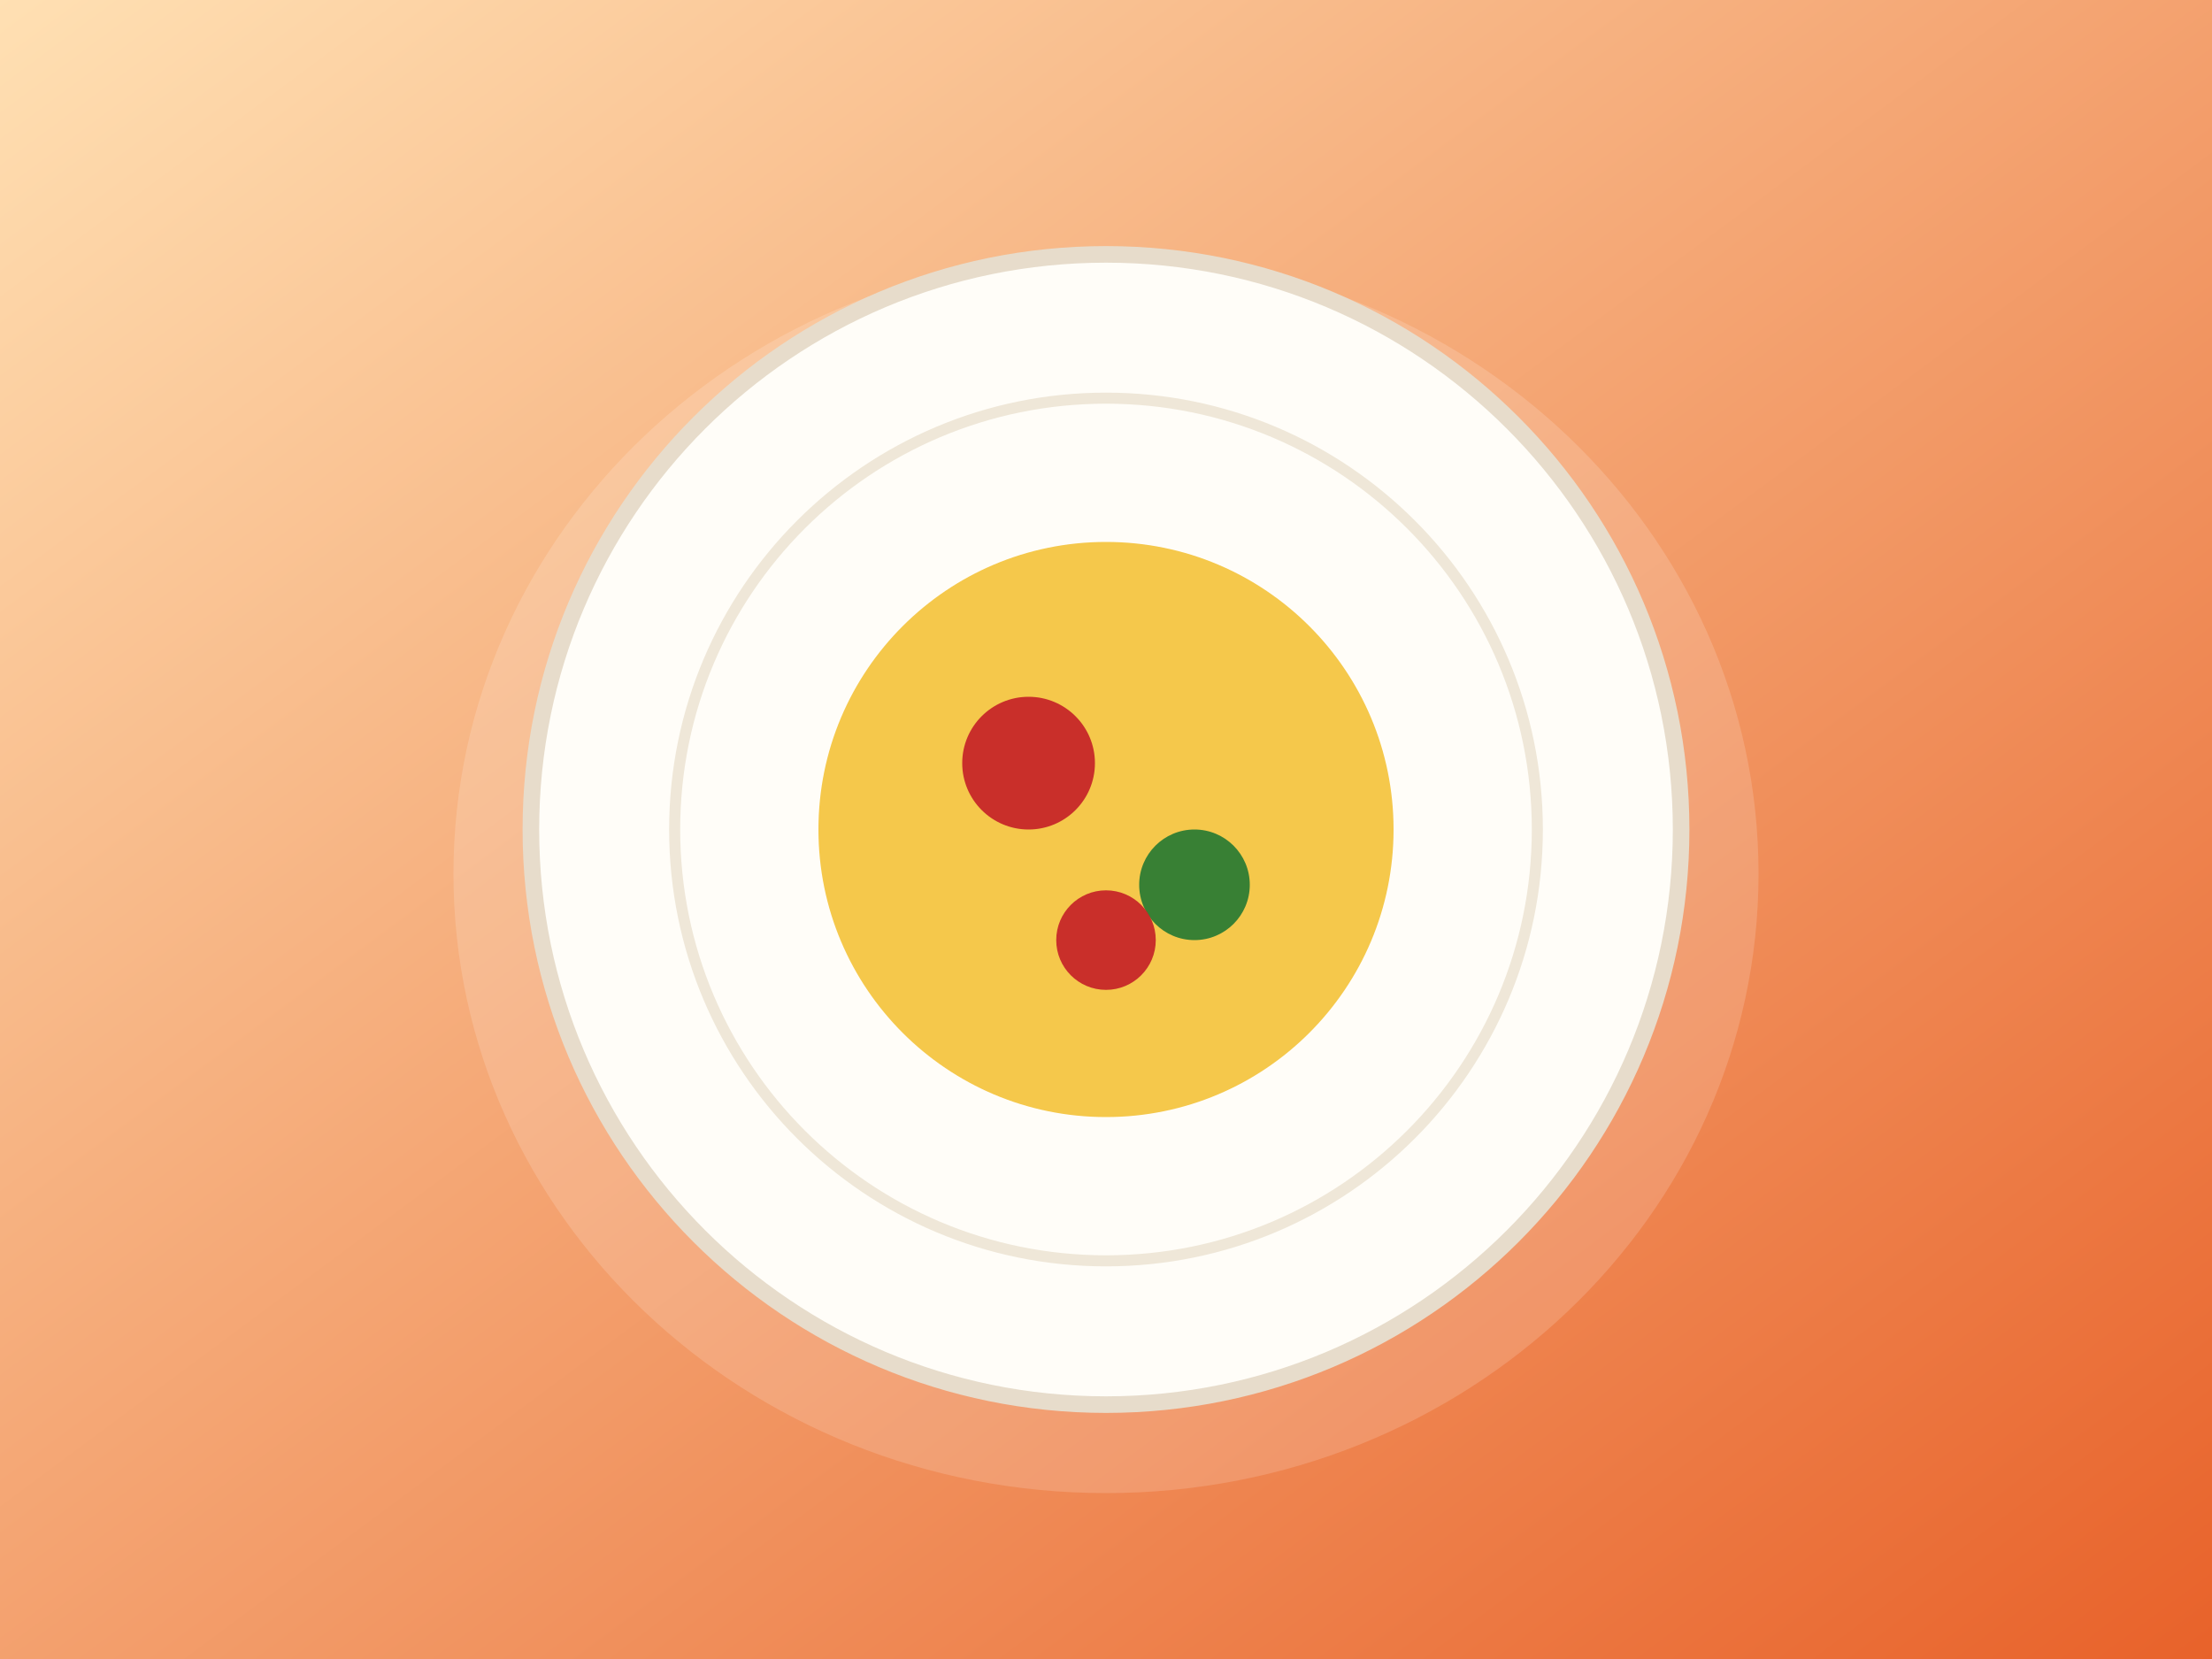
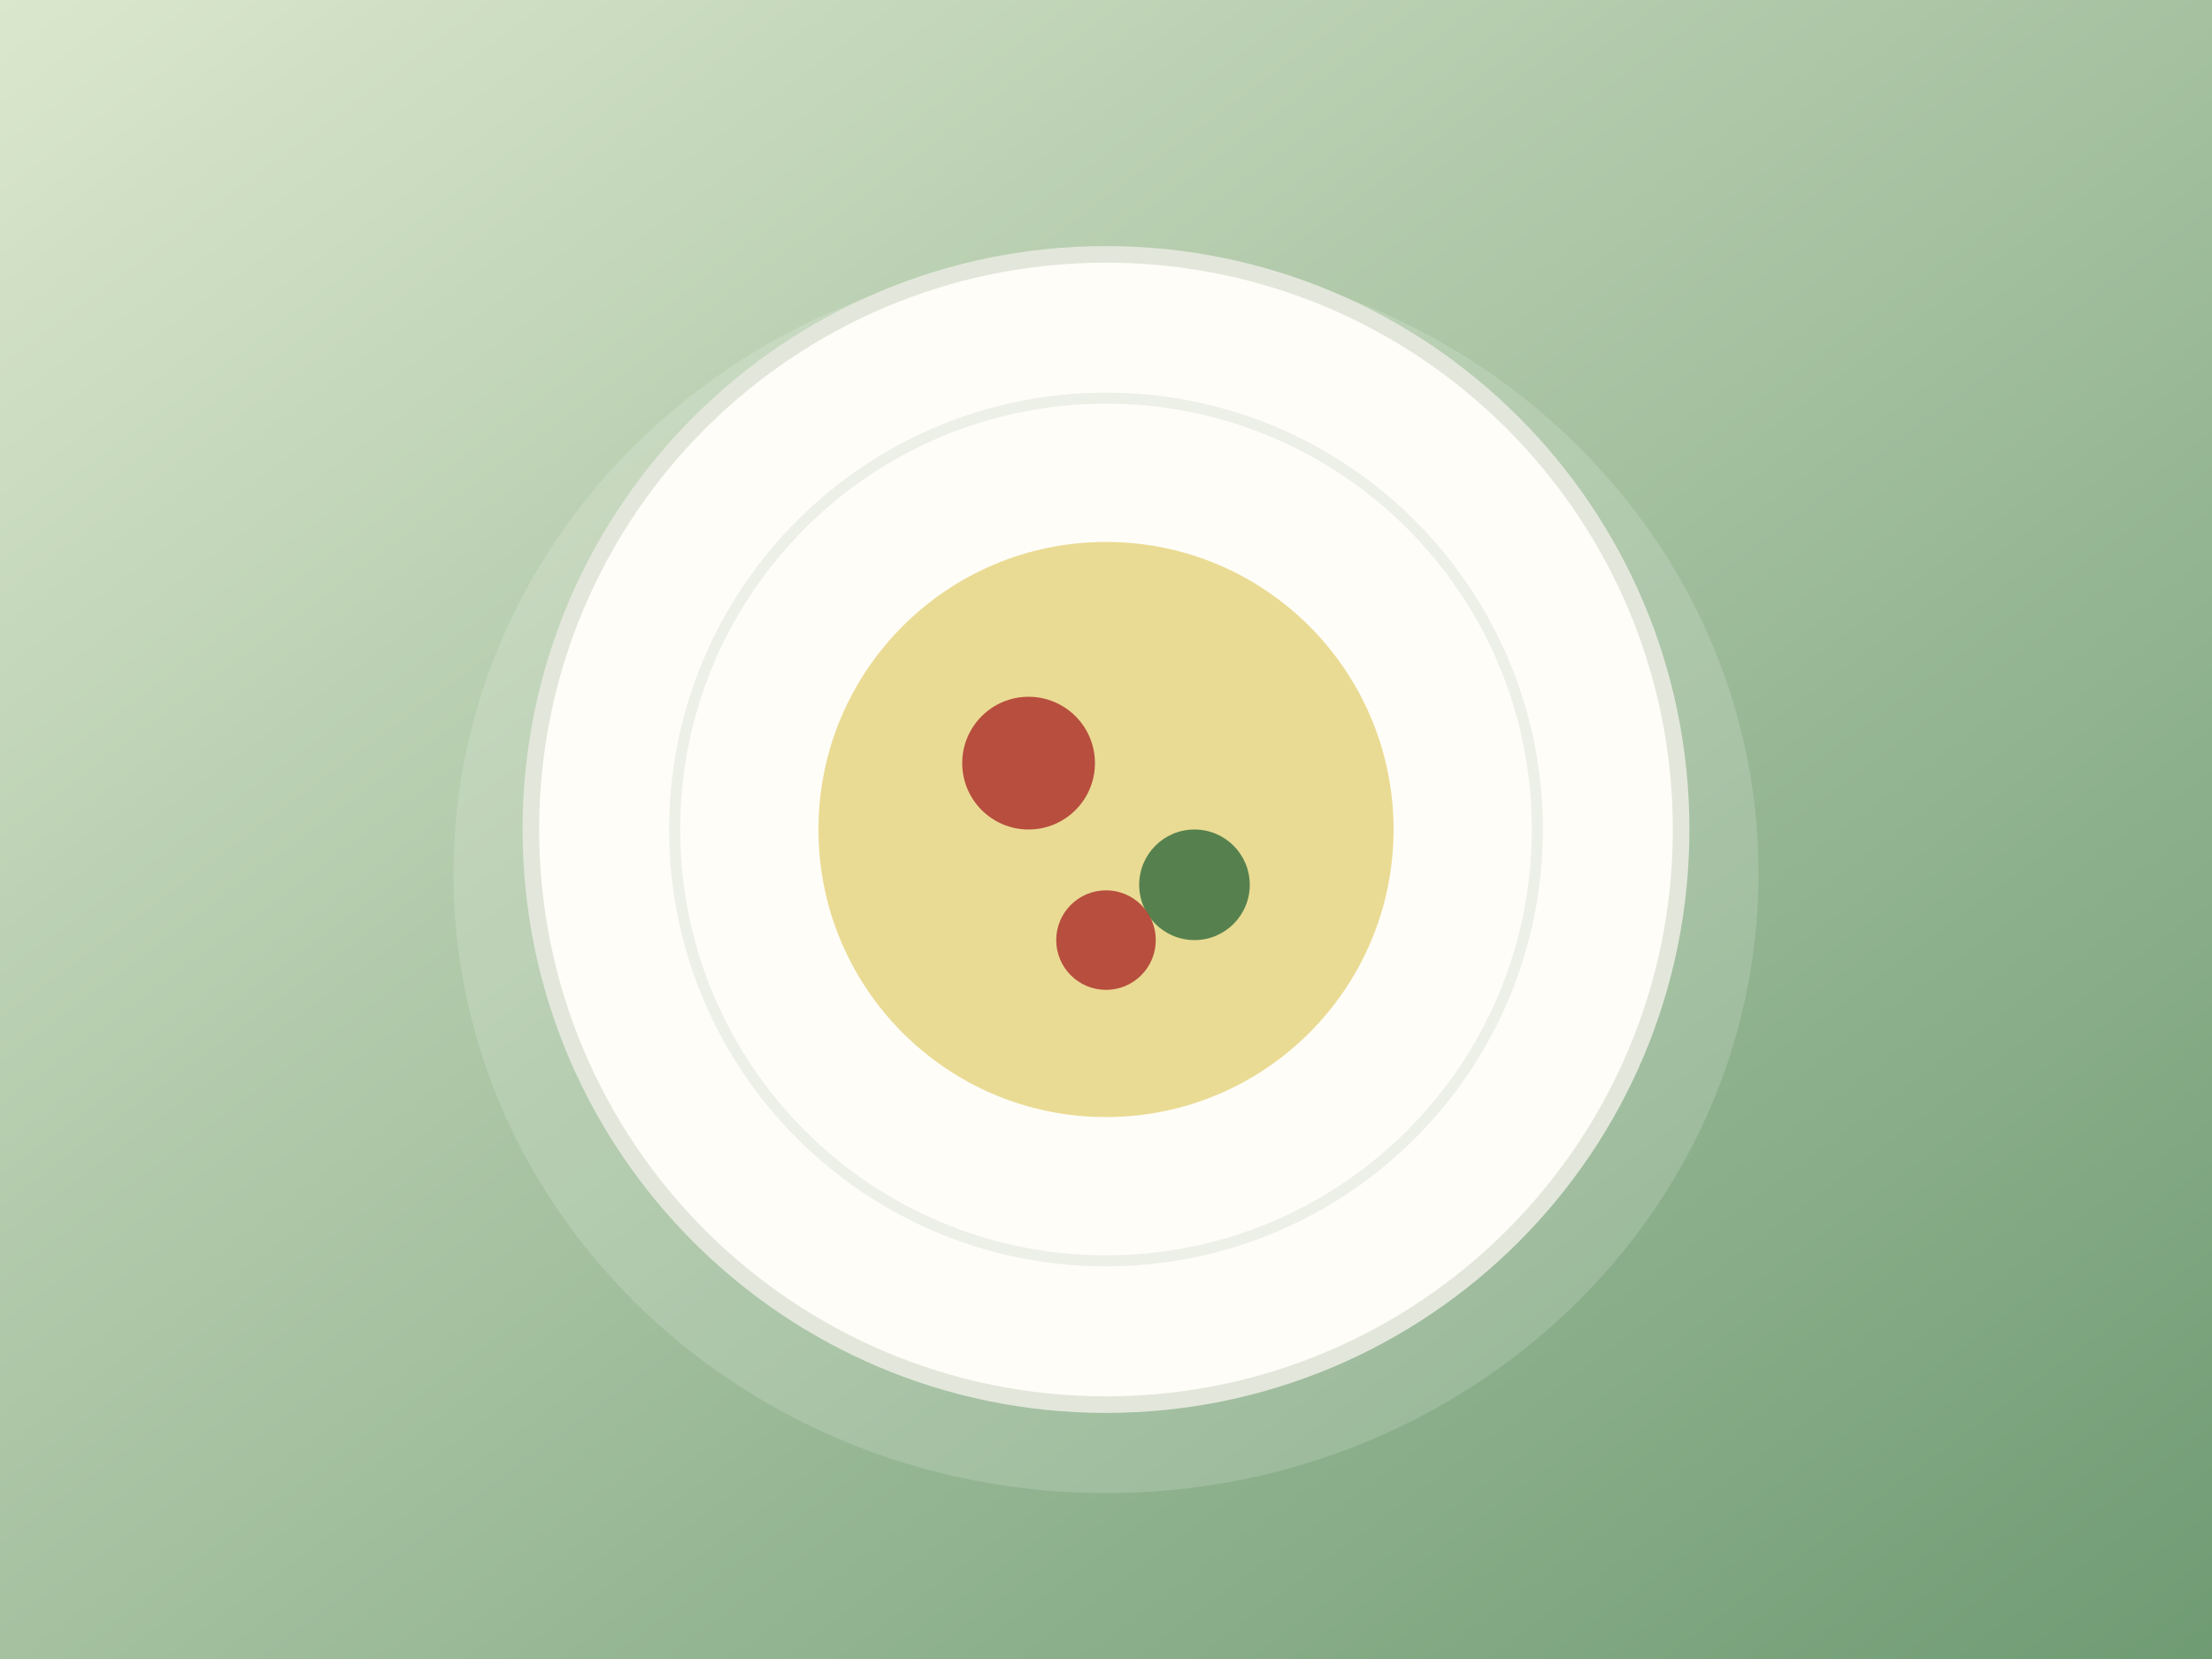
<svg xmlns="http://www.w3.org/2000/svg" width="400" height="300" viewBox="0 0 400 300">
  <defs>
    <linearGradient id="g" x1="0" y1="0" x2="1" y2="1">
-       <stop offset="0" stop-color="#ffe0b3" />
-       <stop offset="1" stop-color="#e8622a" />
+       <stop offset="0" stop-color="#dbe7cd" />
+       <stop offset="1" stop-color="#6f9b73" />
    </linearGradient>
  </defs>
  <rect width="400" height="300" fill="url(#g)" />
  <ellipse cx="200" cy="158" rx="118" ry="112" fill="#ffffff" opacity="0.16" />
  <circle cx="200" cy="150" r="104" fill="#fffdf8" />
-   <circle cx="200" cy="150" r="104" fill="none" stroke="#e7dccb" stroke-width="3" />
-   <circle cx="200" cy="150" r="78" fill="none" stroke="#efe7d8" stroke-width="2" />
-   <circle cx="200" cy="150" r="52" fill="#f4c542" opacity="0.95" />
-   <circle cx="186" cy="138" r="12" fill="#c62828" opacity="0.95" />
-   <circle cx="216" cy="160" r="10" fill="#2e7d32" opacity="0.95" />
-   <circle cx="200" cy="170" r="9" fill="#c62828" opacity="0.95" />
+   <circle cx="200" cy="150" r="104" fill="none" stroke="#e3e7db" stroke-width="3" />
+   <circle cx="200" cy="150" r="78" fill="none" stroke="#edf0e6" stroke-width="2" />
+   <circle cx="200" cy="150" r="52" fill="#e9d98f" opacity="0.95" />
+   <circle cx="186" cy="138" r="12" fill="#b5473a" opacity="0.95" />
+   <circle cx="216" cy="160" r="10" fill="#4f7d4a" opacity="0.95" />
+   <circle cx="200" cy="170" r="9" fill="#b5473a" opacity="0.95" />
</svg>
